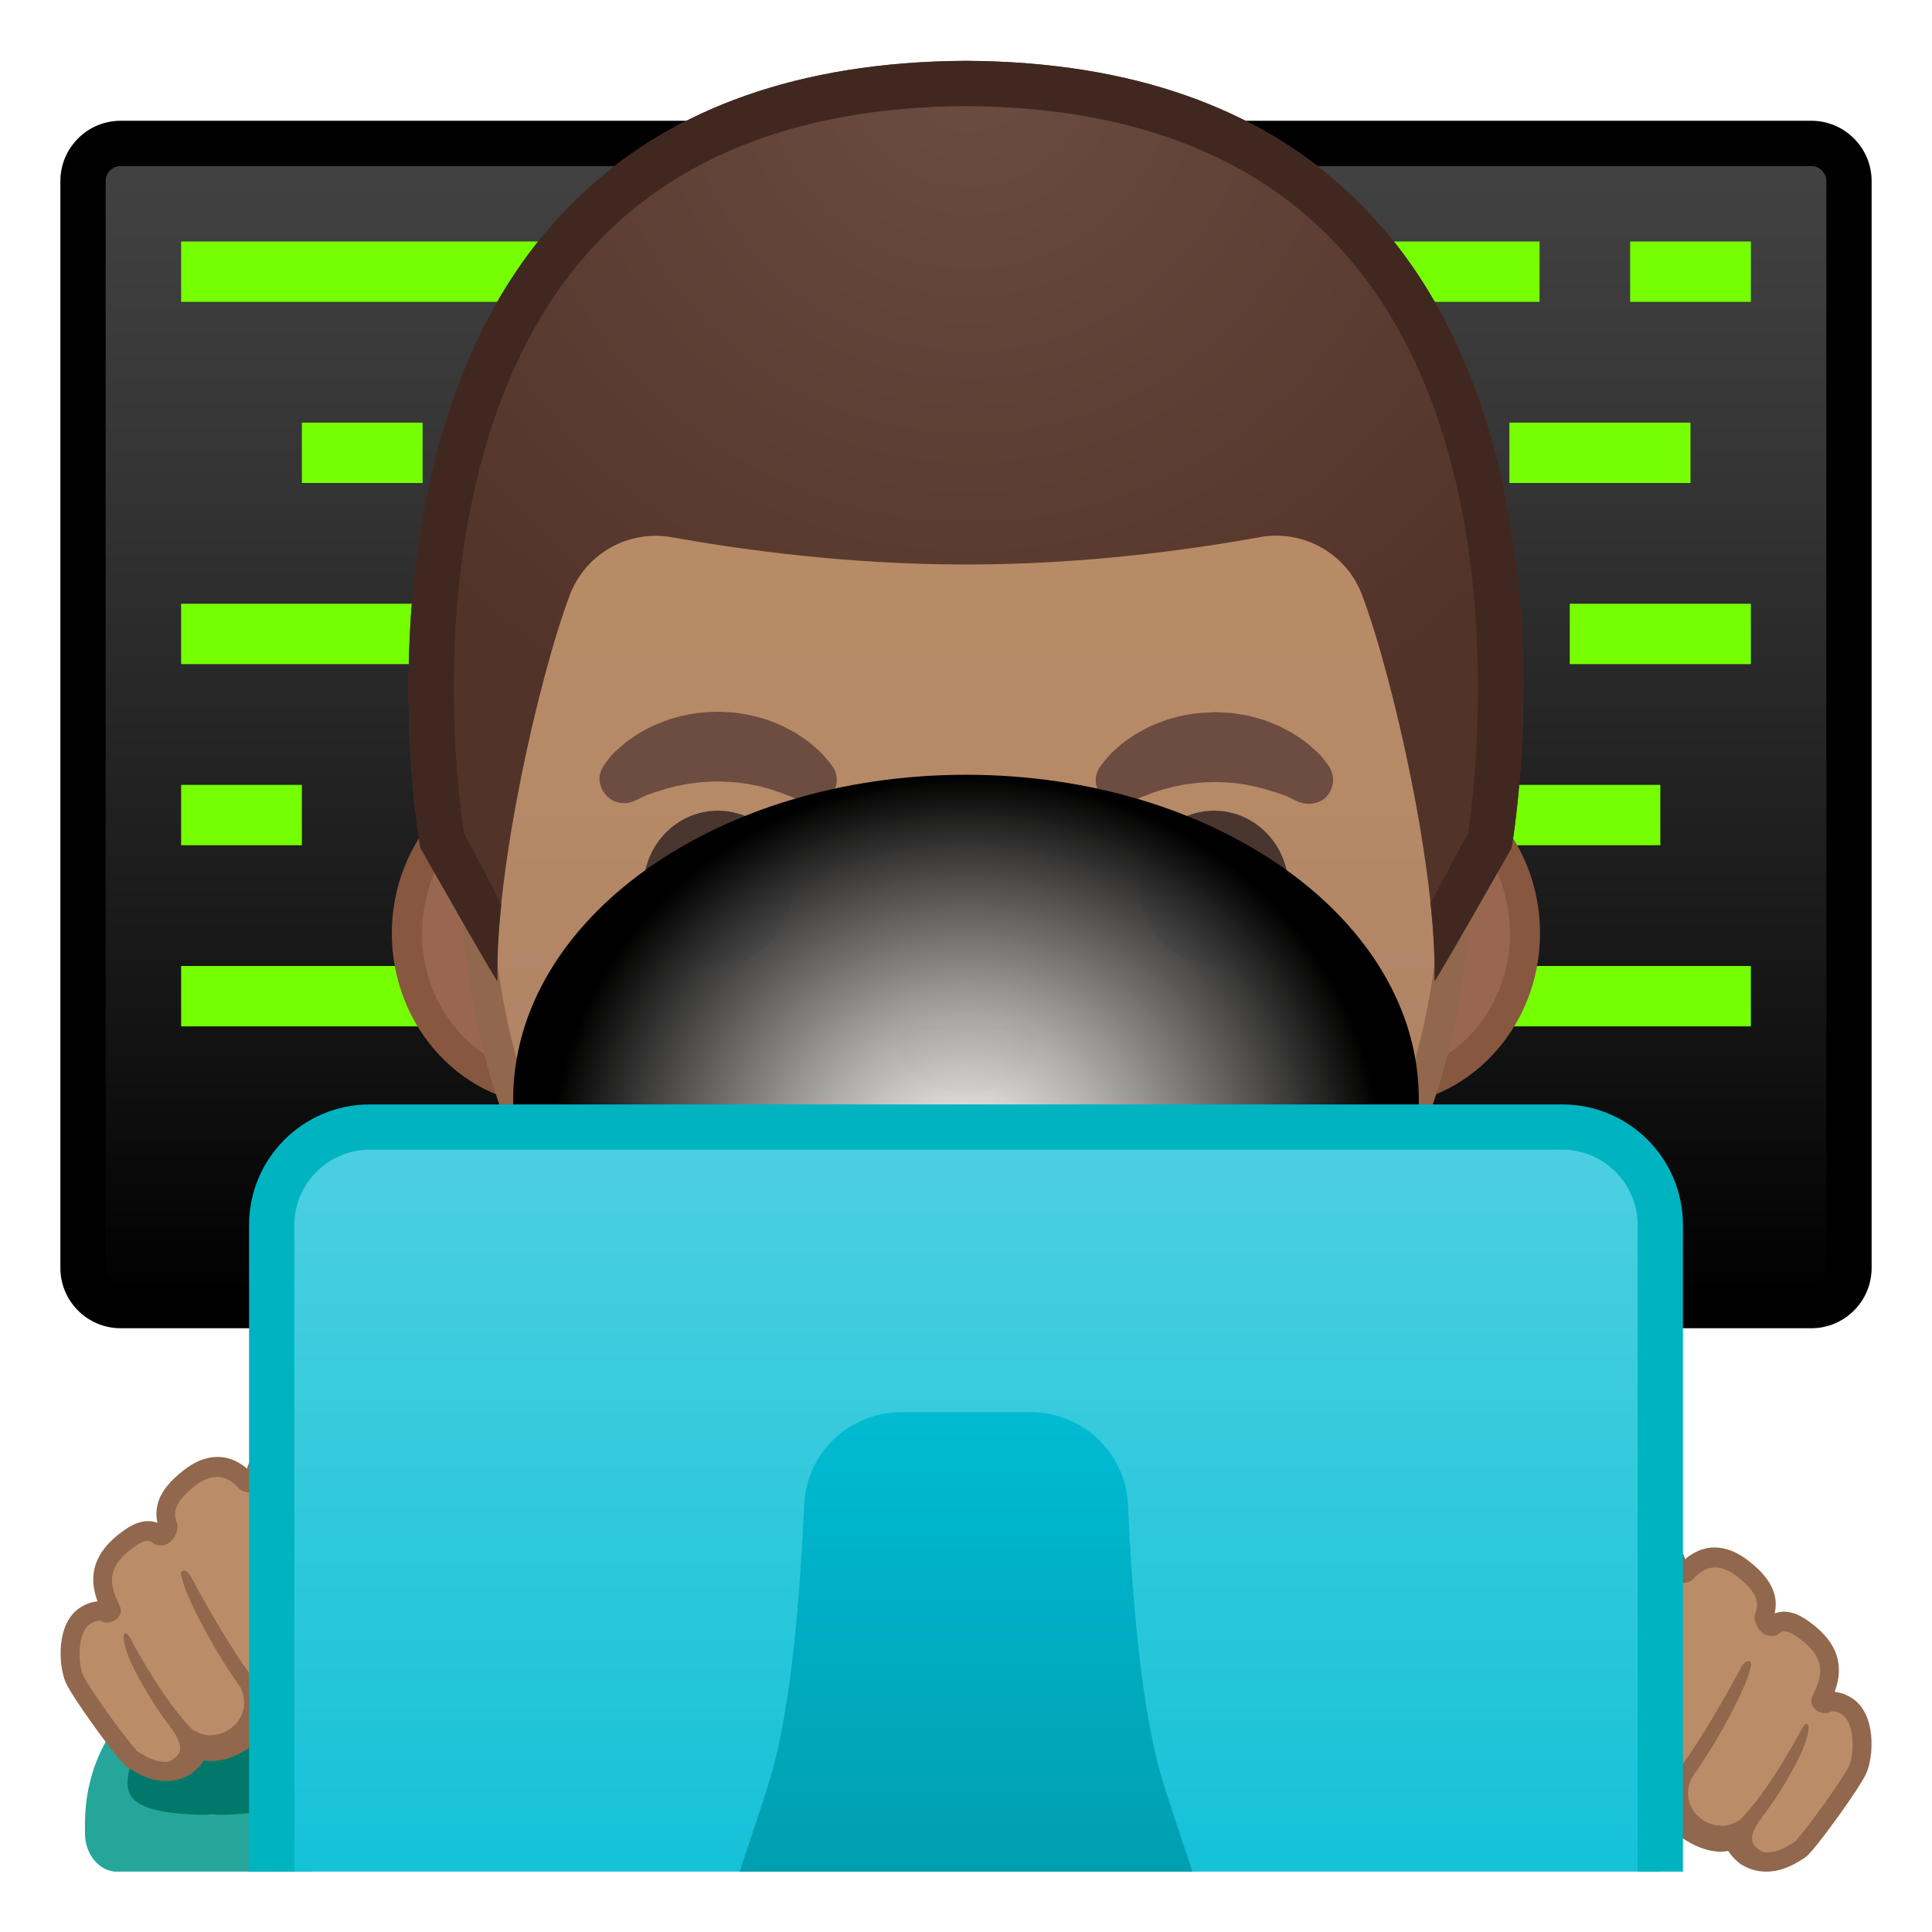
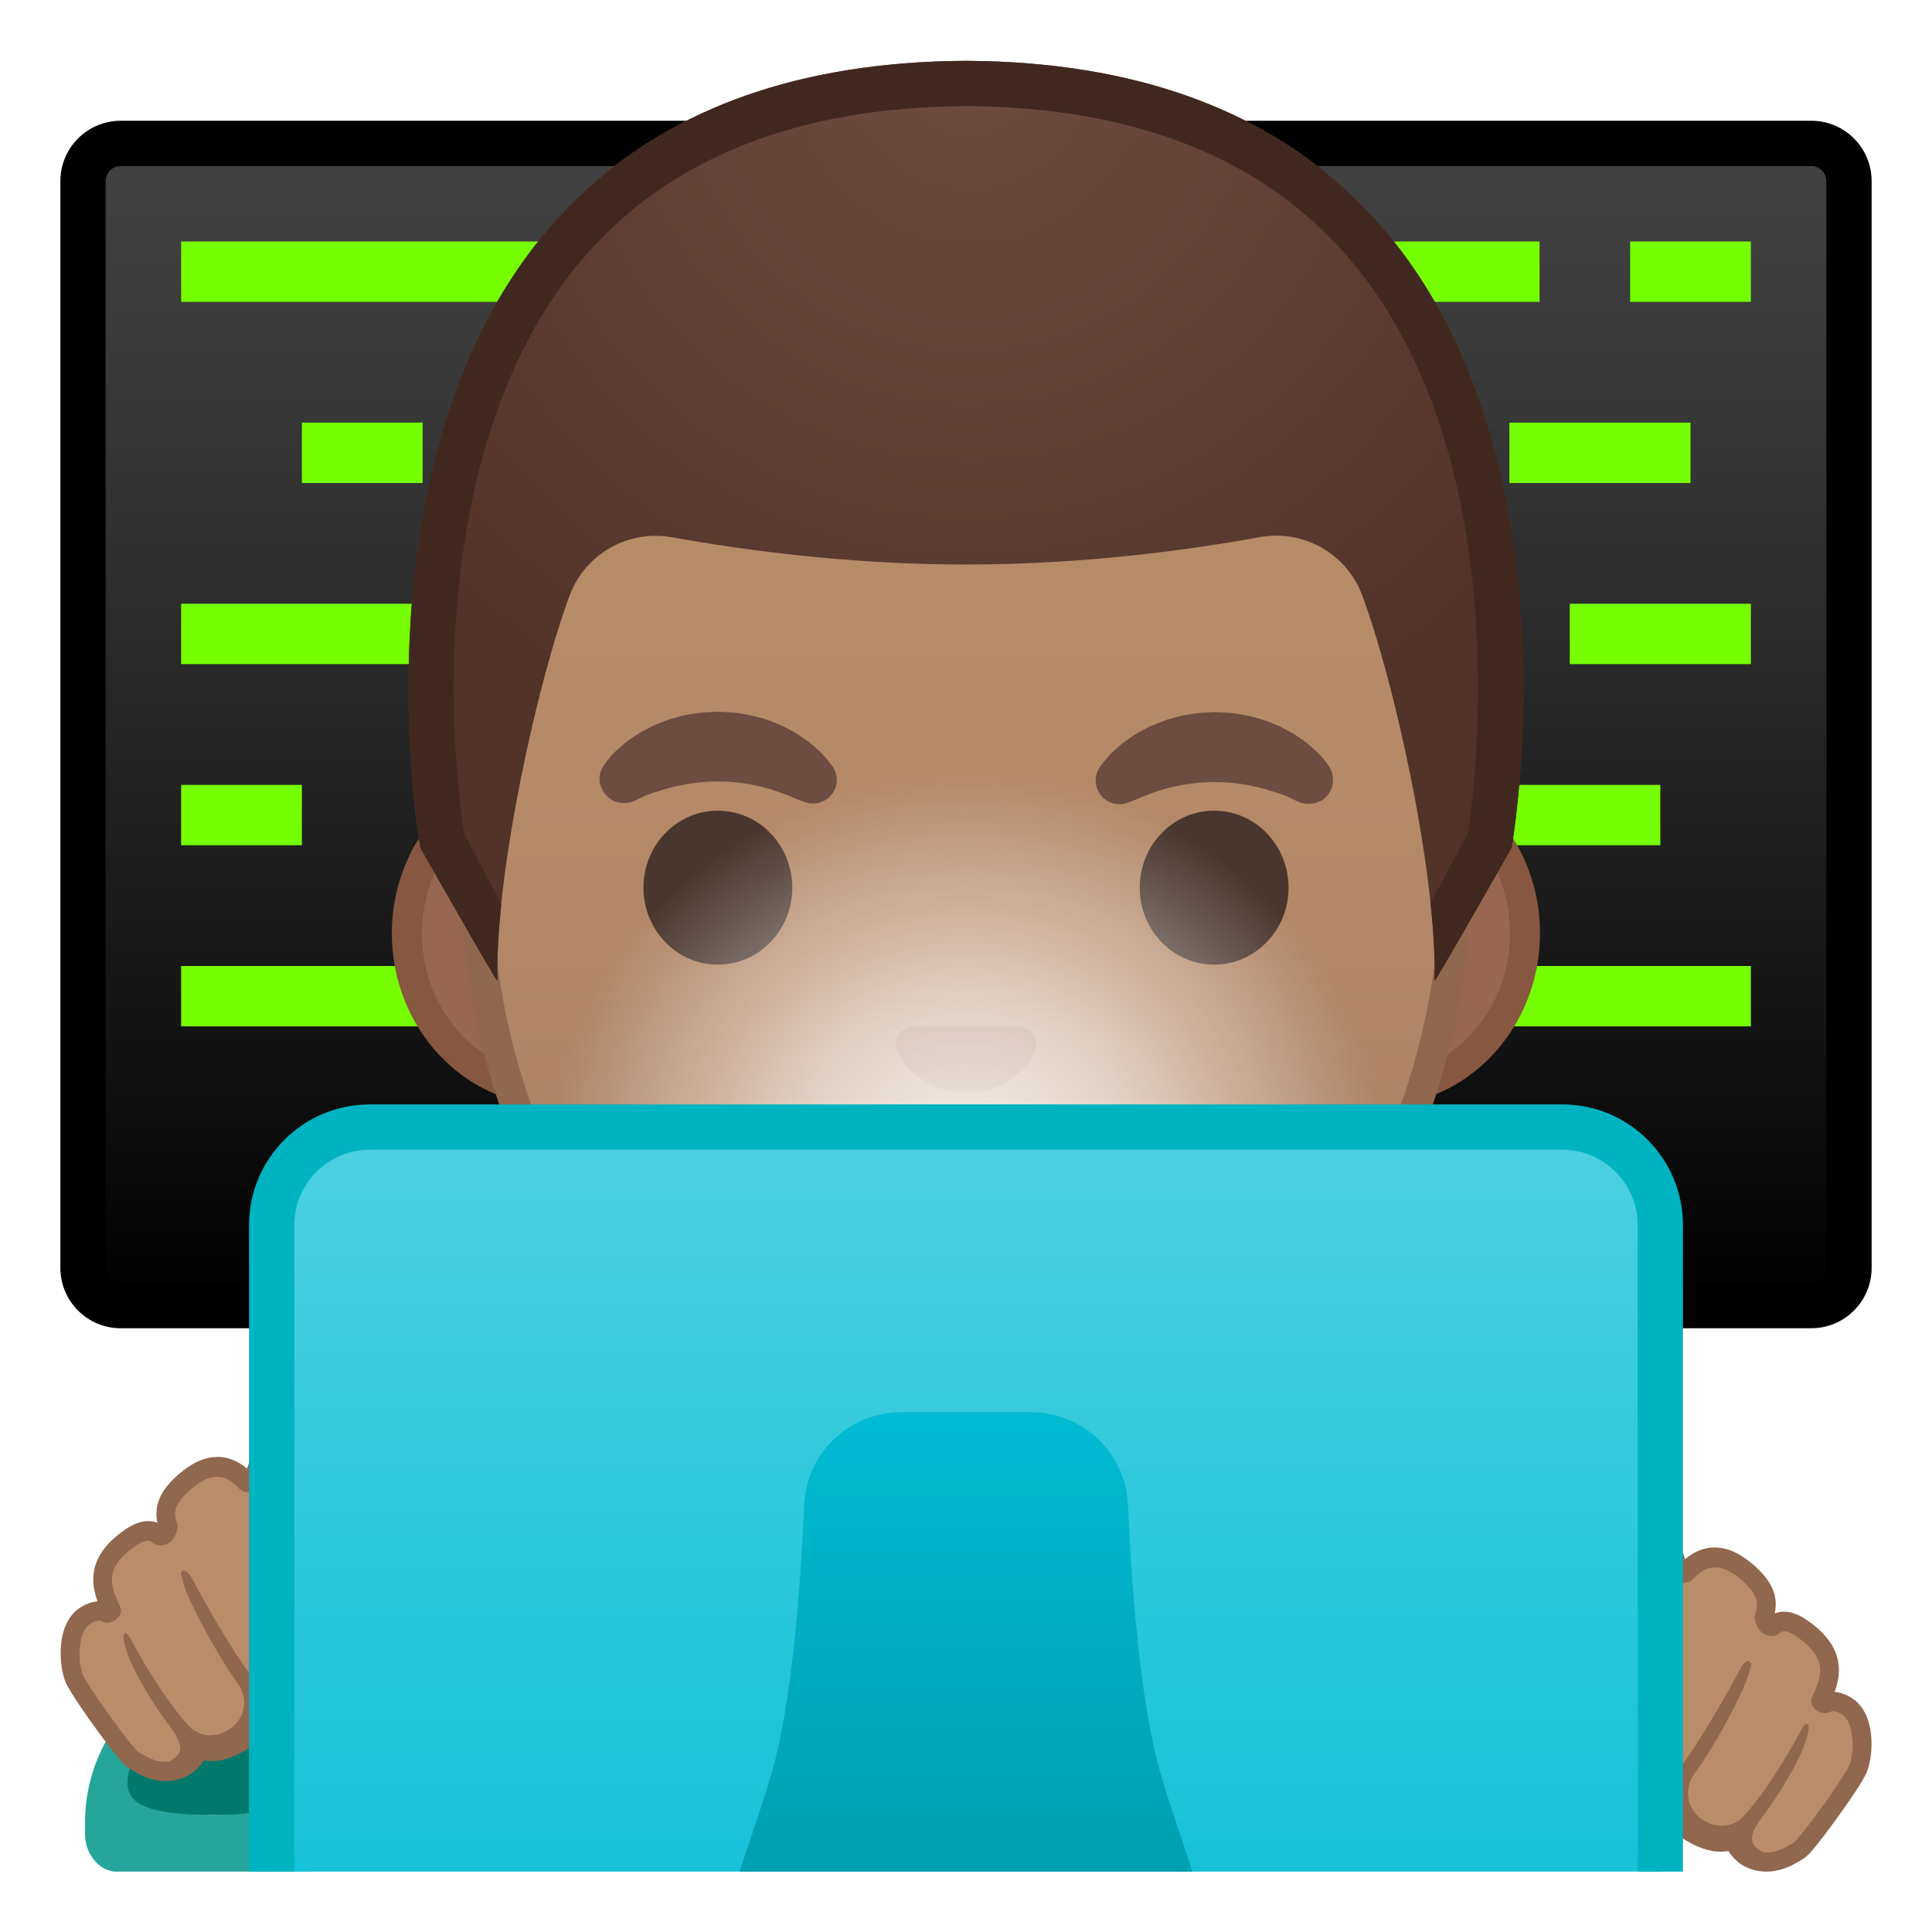
<svg xmlns="http://www.w3.org/2000/svg" xmlns:xlink="http://www.w3.org/1999/xlink" enable-background="new 0 0 128 128" viewBox="0 0 128 128">
  <defs>
    <rect id="h" x="4" y="4" width="120" height="120" />
  </defs>
  <clipPath id="a">
    <use xlink:href="#h" />
  </clipPath>
  <g clip-path="url(#a)">
    <linearGradient id="g" x1="64" x2="64" y1="9.991" y2="86.57" gradientUnits="userSpaceOnUse">
      <stop stop-color="#424242" offset=".003" />
      <stop stop-color="#353535" offset=".271" />
      <stop stop-color="#131313" offset=".764" />
      <stop offset="1" />
    </linearGradient>
    <path d="M8,86.5c-1.38,0-2.5-1.12-2.5-2.5V12c0-1.38,1.12-2.5,2.5-2.5h112 c1.38,0,2.5,1.12,2.5,2.5v72c0,1.38-1.12,2.5-2.5,2.5H8z" fill="url(#g)" />
    <path d="m120 11c0.55 0 1 0.45 1 1v72c0 0.55-0.45 1-1 1h-112c-0.55 0-1-0.45-1-1v-72c0-0.55 0.45-1 1-1h112m0-3h-112c-2.21 0-4 1.79-4 4v72c0 2.21 1.79 4 4 4h112c2.21 0 4-1.79 4-4v-72c0-2.21-1.79-4-4-4z" />
    <g fill="#76FF03">
      <rect x="12" y="16" width="24" height="4" />
      <rect x="86" y="16" width="16" height="4" />
      <rect x="108" y="16" width="8" height="4" />
      <rect x="20" y="28" width="8" height="4" />
      <rect x="12" y="40" width="16" height="4" />
      <rect x="12" y="52" width="8" height="4" />
      <rect x="98" y="52" width="12" height="4" />
      <rect x="104" y="40" width="12" height="4" />
      <rect x="12" y="64" width="16" height="4" />
      <rect x="96" y="64" width="20" height="4" />
      <rect x="100" y="28" width="12" height="4" />
    </g>
  </g>
  <g clip-path="url(#a)">
    <path d="m36.67 72.26c-5.36 0-9.71-4.67-9.71-10.41s4.36-10.41 9.71-10.41h54.65c5.36 0 9.71 4.67 9.71 10.41s-4.36 10.41-9.71 10.41h-54.65z" fill="#99674F" />
    <path d="m91.33 52.43c4.8 0 8.71 4.22 8.71 9.41s-3.91 9.41-8.71 9.41h-54.66c-4.8 0-8.71-4.22-8.71-9.41s3.91-9.41 8.71-9.41h54.66m0-2h-54.66c-5.89 0-10.71 5.14-10.71 11.41 0 6.28 4.82 11.41 10.71 11.41h54.65c5.89 0 10.71-5.14 10.71-11.41 0.01-6.27-4.81-11.41-10.7-11.41z" fill="#875740" />
    <linearGradient id="f" x1="64" x2="64" y1="94.591" y2="12.825" gradientUnits="userSpaceOnUse">
      <stop stop-color="#A47B62" offset="0" />
      <stop stop-color="#AD8264" offset=".191" />
      <stop stop-color="#B78A67" offset=".551" />
      <stop stop-color="#BA8D68" offset="1" />
    </linearGradient>
    <path d="m64 95.27c-15.66 0-32.52-12.14-32.52-38.81 0-12.38 3.56-23.79 10.02-32.13 6.05-7.8 14.25-12.27 22.5-12.27s16.45 4.47 22.5 12.27c6.46 8.34 10.02 19.75 10.02 32.13 0 12.09-3.51 22.19-10.14 29.21-5.86 6.19-13.81 9.6-22.38 9.6z" fill="url(#f)" />
    <path d="m64 13.07c7.94 0 15.85 4.33 21.71 11.88 6.33 8.16 9.81 19.35 9.81 31.52 0 11.83-3.41 21.7-9.87 28.52-5.67 5.99-13.36 9.29-21.65 9.29s-15.98-3.3-21.65-9.29c-6.46-6.82-9.87-16.69-9.87-28.52 0-12.16 3.49-23.35 9.81-31.52 5.86-7.55 13.77-11.88 21.71-11.88m0-2c-17.4 0-33.52 18.61-33.52 45.39 0 26.64 16.61 39.81 33.52 39.81s33.52-13.17 33.52-39.81c0-26.78-16.12-45.39-33.52-45.39z" fill="#91674D" />
    <path d="m39.99 50.73s0.13-0.19 0.38-0.51c0.07-0.08 0.12-0.16 0.22-0.26 0.11-0.11 0.23-0.22 0.37-0.34s0.28-0.24 0.43-0.38c0.15-0.13 0.31-0.23 0.48-0.35 0.17-0.11 0.34-0.24 0.53-0.35 0.19-0.1 0.4-0.21 0.6-0.32 0.21-0.12 0.43-0.21 0.66-0.3s0.47-0.18 0.71-0.27c0.49-0.14 1-0.29 1.54-0.36 0.53-0.1 1.08-0.11 1.63-0.14 0.55 0.03 1.09 0.03 1.63 0.14 0.53 0.07 1.05 0.22 1.54 0.36 0.24 0.08 0.48 0.17 0.71 0.27 0.23 0.09 0.45 0.18 0.66 0.3 0.21 0.11 0.41 0.22 0.6 0.32 0.19 0.11 0.36 0.24 0.53 0.35 0.17 0.12 0.33 0.22 0.47 0.34s0.27 0.24 0.4 0.35c0.12 0.11 0.24 0.21 0.34 0.31s0.18 0.21 0.26 0.29c0.31 0.36 0.46 0.57 0.46 0.57 0.51 0.7 0.35 1.69-0.36 2.19-0.43 0.31-0.96 0.37-1.43 0.21l-0.29-0.1s-0.19-0.07-0.49-0.2c-0.08-0.03-0.15-0.07-0.25-0.11-0.1-0.03-0.19-0.07-0.3-0.11-0.21-0.08-0.44-0.17-0.7-0.25-0.13-0.04-0.26-0.09-0.4-0.13-0.14-0.03-0.28-0.07-0.43-0.11-0.07-0.02-0.15-0.04-0.22-0.06-0.08-0.01-0.15-0.03-0.23-0.04-0.16-0.03-0.31-0.07-0.47-0.1-0.33-0.04-0.66-0.11-1-0.12-0.34-0.04-0.69-0.03-1.03-0.05-0.35 0.02-0.7 0.01-1.03 0.05-0.34 0.02-0.67 0.09-1 0.12-0.16 0.03-0.31 0.07-0.47 0.1-0.08 0.01-0.16 0.03-0.23 0.04-0.07 0.02-0.15 0.04-0.22 0.06-0.15 0.04-0.29 0.07-0.43 0.11s-0.27 0.09-0.4 0.13-0.25 0.08-0.37 0.11c-0.1 0.04-0.2 0.07-0.29 0.1s-0.18 0.06-0.27 0.09c-0.1 0.04-0.2 0.1-0.29 0.14-0.36 0.18-0.57 0.27-0.57 0.27-0.83 0.34-1.77-0.05-2.11-0.87-0.24-0.48-0.16-1.06 0.13-1.49z" fill="#6D4C41" />
    <ellipse cx="47.56" cy="58.81" rx="4.93" ry="5.1" fill="#49362E" />
    <path d="m86.05 53.13s-0.22-0.09-0.57-0.27c-0.09-0.04-0.19-0.1-0.29-0.14-0.09-0.02-0.18-0.06-0.27-0.09s-0.19-0.07-0.29-0.1c-0.12-0.04-0.24-0.07-0.37-0.11s-0.26-0.09-0.4-0.13-0.28-0.07-0.43-0.11c-0.07-0.02-0.15-0.04-0.22-0.06-0.08-0.01-0.15-0.03-0.23-0.04-0.16-0.03-0.31-0.07-0.47-0.1-0.33-0.04-0.66-0.11-1-0.12-0.34-0.04-0.69-0.03-1.03-0.05-0.35 0.02-0.7 0.01-1.03 0.05-0.34 0.02-0.67 0.09-1 0.12-0.16 0.03-0.31 0.07-0.47 0.1-0.08 0.01-0.16 0.03-0.23 0.04-0.07 0.02-0.15 0.04-0.22 0.06-0.15 0.04-0.29 0.08-0.43 0.11-0.14 0.04-0.27 0.09-0.4 0.13-0.26 0.07-0.49 0.16-0.7 0.25-0.11 0.04-0.2 0.08-0.3 0.11-0.09 0.04-0.17 0.08-0.25 0.11-0.3 0.13-0.49 0.2-0.49 0.2l-0.28 0.1c-0.82 0.29-1.72-0.15-2-0.97-0.17-0.5-0.08-1.03 0.21-1.44 0 0 0.16-0.22 0.46-0.57 0.08-0.09 0.16-0.19 0.26-0.29s0.22-0.2 0.34-0.31 0.26-0.23 0.4-0.35 0.31-0.22 0.47-0.34c0.17-0.12 0.34-0.24 0.53-0.35 0.19-0.1 0.4-0.21 0.6-0.32 0.21-0.12 0.43-0.21 0.66-0.3s0.46-0.18 0.71-0.27c0.49-0.14 1-0.29 1.54-0.36 0.53-0.1 1.08-0.11 1.63-0.14 0.55 0.03 1.09 0.03 1.63 0.14 0.53 0.06 1.05 0.22 1.54 0.36 0.24 0.08 0.48 0.17 0.71 0.27 0.23 0.09 0.45 0.18 0.66 0.3 0.21 0.11 0.41 0.22 0.6 0.32 0.19 0.11 0.36 0.24 0.53 0.35 0.17 0.12 0.32 0.22 0.48 0.35 0.15 0.13 0.3 0.26 0.43 0.38s0.26 0.23 0.37 0.34c0.09 0.1 0.15 0.18 0.22 0.26 0.25 0.31 0.38 0.51 0.38 0.51 0.5 0.74 0.31 1.74-0.43 2.25-0.49 0.28-1.07 0.32-1.56 0.12z" fill="#6D4C41" />
    <ellipse cx="80.44" cy="58.81" rx="4.93" ry="5.1" fill="#49362E" />
    <path d="m67.86 68.06c-0.11-0.04-0.21-0.07-0.32-0.08h-7.07c-0.11 0.01-0.22 0.04-0.32 0.08-0.64 0.26-0.99 0.92-0.69 1.63s1.71 2.69 4.55 2.69 4.25-1.99 4.55-2.69c0.29-0.71-0.06-1.37-0.7-1.63z" fill="#99674F" />
    <path d="m72.42 76.14c-3.19 1.89-13.63 1.89-16.81 0-1.83-1.09-3.7 0.58-2.94 2.24 0.75 1.63 6.45 5.42 11.37 5.42s10.55-3.79 11.3-5.42c0.75-1.66-1.09-3.33-2.92-2.24z" fill="#795548" />
    <defs>
      <path id="e" d="m64 4.03h-0.02s-0.01 0-0.02 0c-45.43 0.24-36.12 52.14-36.12 52.14s5.1 8.99 5.1 8.81c-0.03-1.41 0.46-6.89 0.46-6.89l-2.68-2.92s3.89-25.44 6.79-24.91c4.45 0.81 26.54 2 26.57 2 7.83 0 14.92-0.36 19.37-1.17 2.9-0.53 9.64 1.7 10.68 4.45 1.33 3.54 3.13 19.71 3.13 19.71l-2.68 2.83s0.49 5.51 0.46 6.89c0 0.18 5.1-8.81 5.1-8.81s9.3-51.89-36.14-52.13z" />
    </defs>
    <clipPath>
      <use xlink:href="#e" />
    </clipPath>
    <radialGradient id="d" cx="64.26" cy="4.274" r="48.85" gradientUnits="userSpaceOnUse">
      <stop stop-color="#6D4C41" offset="0" />
      <stop stop-color="#523329" offset="1" />
    </radialGradient>
    <path d="m64.02 4.03h-0.02s-0.01 0-0.02 0c-45.43 0.24-36.13 52.14-36.13 52.14s5.1 8.99 5.1 8.81c-0.16-7.25 2.74-20.09 4.8-25.55 1.04-2.76 3.9-4.36 6.79-3.83 4.46 0.8 11.55 1.8 19.38 1.8h0.08 0.08c7.83 0 14.92-1 19.37-1.81 2.9-0.53 5.76 1.08 6.79 3.83 2.06 5.47 4.96 18.3 4.8 25.55 0 0.18 5.1-8.81 5.1-8.81s9.31-51.89-36.12-52.13z" fill="url(#d)" />
    <path d="m64.02 4.03h-0.02s-0.01 0-0.02 0c-45.43 0.24-36.13 52.14-36.13 52.14s5 8.81 5.1 8.81c-0.03-1.48 0.07-3.2 0.26-5.03-0.12-0.29-2.46-4.75-2.48-4.79-0.24-1.6-0.93-6.98-0.55-13.56 0.41-7.04 2.17-16.96 8.22-24.22 5.67-6.8 14.27-10.28 25.56-10.35h0.04c11.32 0.06 19.93 3.54 25.6 10.35 10.81 12.96 8.18 34.33 7.67 37.79-0.02 0.04-2.46 4.58-2.49 4.65 0.2 1.89 0.31 3.65 0.27 5.17 0.09 0 5.1-8.81 5.1-8.81s9.3-51.91-36.13-52.15z" fill="#402821" />
  </g>
  <radialGradient id="c" cx="122.98" cy="71.209" r="27.001" gradientTransform="matrix(9.0766e-14 -.9556 1.0212 1.1376e-13 -8.7188 194.69)" gradientUnits="userSpaceOnUse">
    <stop stop-color="#fff" stop-opacity=".9" offset="0" />
-     <stop stop-color="#E7E7E7" stop-opacity=".912" offset=".123" />
-     <stop stop-color="#A8A8A8" stop-opacity=".938" offset=".383" />
-     <stop stop-color="#444" stop-opacity=".976" offset=".757" />
-     <stop offset="1" />
+     <stop stop-color="#fff" stop-opacity=".8" offset=".123" />
+     <stop stop-color="#fff" stop-opacity=".65" offset=".383" />
+     <stop stop-color="#fff" stop-opacity=".25" offset=".757" />
+     <stop stop-color="#fff" stop-opacity="0" offset="1" />
  </radialGradient>
  <ellipse cx="64" cy="72.83" rx="30" ry="21.5" clip-path="url(#a)" fill="url(#c)" />
  <g clip-path="url(#a)">
    <path d="m18.45 112.37c0.01 0.15 0.01 0.3 0.01 0.45 0 4.1-1.98 7.42-4.41 7.42-2.44 0-4.41-3.32-4.41-7.42 0-0.15 0.01-0.3 0.01-0.45-2.41 1.75-4.02 4.87-4.02 8.45v0.65c0 1.4 0.96 2.54 2.15 2.54h12.54c1.19 0 2.15-1.13 2.15-2.54v-0.65c0-3.58-1.61-6.71-4.02-8.45z" fill="#26A69A" />
    <path d="m14.05 120.24c9 0 4.41-3.32 4.41-7.42 0-0.15-0.01-0.3-0.01-0.45-1.28-0.93-2.79-1.48-4.4-1.48-1.62 0-3.12 0.55-4.4 1.48-0.01 0.15-0.01 0.3-0.01 0.45-0.01 4.1-4.64 7.42 4.41 7.42z" fill="#00796B" />
  </g>
  <g clip-path="url(#a)">
    <path d="m27.98 106.8c-0.11-2.84-2.23-8.7-5-9.19-0.17-0.03-0.32-0.11-0.41-0.25-0.44-0.67-1.85-2.47-4.43-1.05-0.96 0.53-1.3 1-1.14 1.68-0.12 0.14-0.34 0.31-0.66 0.18-1.04-1.16-2.32-1.4-3.81-0.24-1.69 1.32-1.69 2.26-1.38 3.19l-0.01 0.01s-0.08 0.65-0.56 0.59c-0.51-0.44-1.13-0.44-2.09 0.26-2.6 1.88-1.53 3.66-1.09 4.71-0.06 0.1-0.16 0.17-0.32 0.16-0.34-0.18-0.77-0.18-1.35 0.15-1.38 0.79-1.18 3.39-0.79 4.24 0.43 0.93 2.8 4.19 3.62 5.11 0.19 0.21 0.42 0.36 0.67 0.46-0.03-0.01-0.06-0.02-0.08-0.03 0.71 0.44 1.95 0.97 3.16 0.22 0 0 0.77-0.56 0.84-1.15 1.31 0.73 3.12-0.63 3.12-0.63 0.85-0.65 1.07-1.38 1.04-2.01 0.43 0.26 0.9 0.36 1.35 0.37 1.36 0.04 2.61-0.76 2.61-0.76 1.95-1.11 2.34-2.27 2.33-3.04 1.01 0.63 2.26 0.16 2.26 0.16 2.19-0.99 2.12-3.14 2.12-3.14z" fill="#BA8D68" />
    <path d="m28.62 106.78v0c-0.12-3.05-2.36-9.23-5.51-9.77-1.25-1.91-3.22-2.38-5.27-1.26-0.62 0.34-1.3 0.81-1.47 1.55-1.26-1.07-2.74-1.04-4.22 0.12-1.75 1.36-1.92 2.51-1.72 3.47-1-0.38-1.96 0.31-2.31 0.57-2.36 1.7-2.08 3.48-1.66 4.63-0.33 0.03-0.68 0.14-1.04 0.35-1.78 1.01-1.54 4.01-1.05 5.06 0.47 1.01 2.86 4.31 3.72 5.26 0.19 0.21 0.43 0.39 0.7 0.54 0.01 0 0.01 0.01 0.02 0.01 0.73 0.46 1.47 0.69 2.18 0.69 0.59 0 1.17-0.16 1.7-0.5 0.11-0.08 0.53-0.41 0.82-0.87 1.5 0.3 3.07-0.87 3.14-0.93 0.68-0.52 1.02-1.09 1.18-1.61 0.26 0.07 0.53 0.1 0.82 0.11 1.52 0.03 2.91-0.83 2.94-0.85 1.59-0.9 2.27-1.88 2.52-2.71 1 0.23 1.93-0.11 2.01-0.14 2.55-1.13 2.51-3.62 2.5-3.72zm-2.7 1.52c-0.79 0.59-1.5 0.68-2.08 0.44-0.57-0.47-1.08-1.42-1.08-1.42-2.25-4.13-3.8-6.2-3.8-6.2-0.15-0.18-0.48-0.75-0.95-1.04-0.59-0.36-0.42 0.28-0.42 0.28 2.62 4.08 4.21 7.34 4.21 7.34 0.68 1.24 0.56 2.11 0.36 2.6-0.22 0.59-1.53 1.43-1.53 1.43-2.64 1.58-3.86-0.53-3.86-0.53s-1.55-1.94-4.14-6.78c0 0-0.41-0.67-0.65-0.21 0 0 0.14 0.82 0.52 1.6 0 0 1.18 2.8 3.46 6.03 0.02 0.05 0.03 0.1 0.05 0.15 0.04 0.11 0.08 0.23 0.11 0.34 0.01 0.04 0.01 0.08 0.02 0.13 0.02 0.11 0.04 0.22 0.04 0.33 0 0.04-0.01 0.07-0.01 0.1 0 0.11-0.01 0.21-0.03 0.31l-0.03 0.09c-0.02 0.1-0.05 0.2-0.09 0.29-0.01 0.03-0.03 0.06-0.04 0.09-0.04 0.09-0.08 0.17-0.13 0.25-0.02 0.03-0.05 0.06-0.07 0.1-0.05 0.07-0.09 0.13-0.15 0.19-0.04 0.04-0.09 0.08-0.13 0.12s-0.08 0.08-0.13 0.12c-0.09 0.07-0.19 0.14-0.28 0.19-0.22 0.13-0.42 0.2-0.63 0.26-0.06 0.02-0.12 0.02-0.18 0.03-0.14 0.02-0.27 0.04-0.4 0.04-0.06 0-0.13-0.01-0.19-0.02-0.12-0.02-0.24-0.04-0.35-0.08-0.05-0.02-0.11-0.03-0.16-0.06-0.12-0.05-0.24-0.12-0.36-0.19-0.03-0.02-0.06-0.03-0.09-0.05-0.59-0.58-1.95-2.14-3.93-5.71 0 0-0.39-0.9-0.58-0.59 0 0-0.2 0.24 0.35 1.62 0 0 0.79 1.98 2.79 4.63 0.73 1.01 0.66 1.5 0.37 1.81-0.02 0.02-0.05 0.04-0.07 0.07-0.14 0.13-0.31 0.23-0.48 0.32-0.56 0.06-1.1-0.13-1.54-0.37-0.05-0.05-0.12-0.09-0.19-0.12-0.19-0.08-0.34-0.18-0.44-0.3-0.85-0.95-3.13-4.12-3.51-4.95-0.33-0.72-0.42-2.88 0.52-3.42 0.48-0.28 0.67-0.18 0.73-0.14 0.08 0.05 0.18 0.07 0.27 0.08 0.37 0.02 0.71-0.15 0.9-0.47 0.1-0.17 0.12-0.38 0.04-0.57l-0.12-0.27c-0.46-1.05-0.98-2.24 1-3.67 0.89-0.65 1.15-0.43 1.3-0.29 0.1 0.08 0.22 0.14 0.34 0.15 0.69 0.08 1.13-0.44 1.25-1.02 0.04-0.13 0.05-0.27 0-0.41-0.18-0.56-0.41-1.26 1.17-2.49 1.12-0.87 2.06-0.82 2.94 0.16 0.07 0.07 0.15 0.13 0.24 0.17 0.51 0.2 1.02 0.07 1.39-0.36 0.13-0.16 0.18-0.36 0.13-0.56-0.05-0.19-0.11-0.46 0.82-0.97 1.48-0.81 2.69-0.53 3.59 0.84 0.18 0.28 0.48 0.46 0.83 0.53 0.11 0.02 0.22 0.06 0.33 0.1 1.13 1.8 2.32 4.06 2.84 5.05 0.98 1.8 1.62 3.59-0.09 4.88z" fill="#91674D" />
  </g>
  <g clip-path="url(#a)">
    <path d="m100.03 112.8c0.11-2.84 2.23-8.7 5-9.19 0.17-0.03 0.32-0.11 0.41-0.25 0.44-0.67 1.85-2.47 4.43-1.05 0.96 0.53 1.3 1 1.14 1.68 0.12 0.14 0.34 0.31 0.66 0.18 1.04-1.16 2.32-1.4 3.81-0.24 1.69 1.32 1.69 2.26 1.38 3.19l0.01 0.01s0.08 0.65 0.56 0.59c0.51-0.44 1.13-0.44 2.09 0.26 2.6 1.88 1.53 3.66 1.09 4.71 0.06 0.1 0.16 0.17 0.32 0.16 0.34-0.18 0.77-0.18 1.35 0.15 1.38 0.79 1.18 3.39 0.79 4.24-0.43 0.93-2.8 4.19-3.62 5.11-0.19 0.21-0.42 0.36-0.67 0.46 0.03-0.01 0.06-0.02 0.08-0.03-0.71 0.44-1.95 0.97-3.16 0.22 0 0-0.77-0.56-0.84-1.15-1.31 0.73-3.12-0.63-3.12-0.63-0.85-0.65-1.07-1.38-1.04-2.01-0.43 0.26-0.9 0.36-1.35 0.37-1.36 0.04-2.61-0.76-2.61-0.76-1.95-1.11-2.34-2.27-2.33-3.04-1.01 0.63-2.26 0.16-2.26 0.16-2.19-0.99-2.12-3.14-2.12-3.14z" fill="#BA8D68" />
    <path d="m99.39 112.78v0c0.12-3.05 2.36-9.23 5.51-9.77 1.25-1.91 3.22-2.38 5.27-1.26 0.62 0.34 1.3 0.81 1.47 1.55 1.26-1.07 2.74-1.04 4.22 0.12 1.75 1.36 1.92 2.51 1.72 3.47 1-0.38 1.96 0.31 2.31 0.57 2.36 1.7 2.08 3.48 1.66 4.63 0.33 0.03 0.68 0.14 1.04 0.35 1.78 1.01 1.54 4.01 1.05 5.06-0.47 1.01-2.86 4.31-3.72 5.26-0.19 0.21-0.43 0.39-0.7 0.54-0.01 0-0.01 0.01-0.02 0.01-0.73 0.46-1.47 0.69-2.18 0.69-0.59 0-1.17-0.16-1.7-0.5-0.11-0.08-0.53-0.41-0.82-0.87-1.5 0.3-3.07-0.87-3.14-0.93-0.68-0.52-1.02-1.09-1.18-1.61-0.26 0.07-0.53 0.1-0.82 0.11-1.52 0.03-2.91-0.83-2.94-0.85-1.59-0.9-2.27-1.88-2.52-2.71-1 0.23-1.93-0.11-2.01-0.14-2.55-1.13-2.5-3.62-2.5-3.72zm2.7 1.52c0.79 0.59 1.5 0.68 2.08 0.44 0.57-0.47 1.08-1.42 1.08-1.42 2.25-4.13 3.8-6.2 3.8-6.2 0.15-0.18 0.48-0.75 0.95-1.04 0.59-0.36 0.42 0.28 0.42 0.28-2.62 4.08-4.21 7.34-4.21 7.34-0.68 1.24-0.56 2.11-0.36 2.6 0.22 0.59 1.53 1.43 1.53 1.43 2.64 1.58 3.86-0.53 3.86-0.53s1.55-1.94 4.14-6.78c0 0 0.41-0.67 0.65-0.21 0 0-0.14 0.82-0.52 1.6 0 0-1.18 2.8-3.46 6.03-0.02 0.05-0.03 0.1-0.05 0.15-0.04 0.11-0.08 0.23-0.11 0.34-0.01 0.04-0.01 0.08-0.02 0.13-0.02 0.11-0.04 0.22-0.04 0.33 0 0.04 0.01 0.07 0.01 0.1 0 0.11 0.01 0.21 0.03 0.31l0.03 0.09c0.02 0.1 0.05 0.2 0.09 0.29 0.01 0.03 0.03 0.06 0.04 0.09 0.04 0.09 0.08 0.17 0.13 0.25 0.02 0.03 0.05 0.06 0.07 0.1 0.05 0.07 0.09 0.13 0.15 0.19 0.04 0.04 0.09 0.08 0.13 0.12s0.08 0.08 0.13 0.12c0.09 0.07 0.19 0.14 0.28 0.19 0.22 0.13 0.42 0.2 0.63 0.26 0.06 0.02 0.12 0.02 0.18 0.03 0.14 0.02 0.27 0.04 0.4 0.04 0.06 0 0.13-0.01 0.19-0.02 0.12-0.02 0.24-0.04 0.35-0.08 0.05-0.02 0.11-0.03 0.16-0.06 0.12-0.05 0.24-0.12 0.36-0.19 0.03-0.02 0.06-0.03 0.09-0.05 0.59-0.58 1.95-2.14 3.93-5.71 0 0 0.39-0.9 0.58-0.59 0 0 0.2 0.24-0.35 1.62 0 0-0.79 1.98-2.79 4.63-0.73 1.01-0.66 1.5-0.37 1.81 0.02 0.02 0.05 0.04 0.07 0.07 0.14 0.13 0.31 0.23 0.48 0.32 0.56 0.06 1.1-0.13 1.54-0.37 0.05-0.05 0.12-0.09 0.19-0.12 0.19-0.08 0.34-0.18 0.44-0.3 0.85-0.95 3.13-4.12 3.51-4.95 0.33-0.72 0.42-2.88-0.52-3.42-0.48-0.28-0.67-0.18-0.73-0.14-0.08 0.05-0.18 0.07-0.27 0.08-0.37 0.02-0.71-0.15-0.9-0.47-0.1-0.17-0.12-0.38-0.04-0.57l0.12-0.27c0.46-1.05 0.98-2.24-1-3.67-0.89-0.65-1.15-0.43-1.3-0.29-0.1 0.08-0.22 0.14-0.34 0.15-0.69 0.08-1.13-0.44-1.25-1.02-0.04-0.13-0.05-0.27 0-0.41 0.18-0.56 0.41-1.26-1.17-2.49-1.12-0.87-2.06-0.82-2.94 0.16-0.07 0.07-0.15 0.13-0.24 0.17-0.51 0.2-1.02 0.07-1.39-0.36-0.13-0.16-0.18-0.36-0.13-0.56 0.05-0.19 0.11-0.46-0.82-0.97-1.48-0.81-2.69-0.53-3.59 0.84-0.18 0.28-0.48 0.46-0.83 0.53-0.11 0.02-0.22 0.06-0.33 0.1-1.13 1.8-2.32 4.06-2.84 5.05-0.98 1.8-1.61 3.59 0.09 4.88z" fill="#91674D" />
  </g>
  <g clip-path="url(#a)">
    <linearGradient id="b" x1="64" x2="64" y1="74.526" y2="142.94" gradientUnits="userSpaceOnUse">
      <stop stop-color="#4DD0E1" offset="0" />
      <stop stop-color="#00BCD4" offset="1" />
    </linearGradient>
    <path d="M24.5,142.5c-3.58,0-6.5-2.92-6.5-6.5V81.17c0-3.58,2.92-6.5,6.5-6.5h79 c3.58,0,6.5,2.92,6.5,6.5V136c0,3.58-2.92,6.5-6.5,6.5H24.5z" fill="url(#b)" />
    <path d="m103.5 76.17c2.76 0 5 2.24 5 5v54.83c0 2.76-2.24 5-5 5h-79c-2.76 0-5-2.24-5-5v-54.83c0-2.76 2.24-5 5-5h79m0-3h-79c-4.42 0-8 3.58-8 8v54.83c0 4.42 3.58 8 8 8h79c4.42 0 8-3.58 8-8v-54.83c0-4.42-3.58-8-8-8z" fill="#00B3C1" />
  </g>
  <linearGradient id="i" x1="64" x2="64" y1="92.596" y2="131.87" gradientUnits="userSpaceOnUse">
    <stop stop-color="#00BCD4" offset="0" />
    <stop stop-color="#0097A7" offset="1" />
  </linearGradient>
  <path d="m76.91 117.56c-1.37-4.66-1.94-12.44-2.18-17.87-0.15-3.43-2.99-6.13-6.45-6.13h-8.55c-3.46 0-6.3 2.7-6.45 6.13-0.24 5.44-0.81 13.21-2.18 17.87-2.27 7.72-5.81 13.99 0.34 13.99h12.18 0.77 12.18c6.15 0 2.6-6.27 0.34-13.99z" clip-path="url(#a)" fill="url(#i)" />
</svg>
